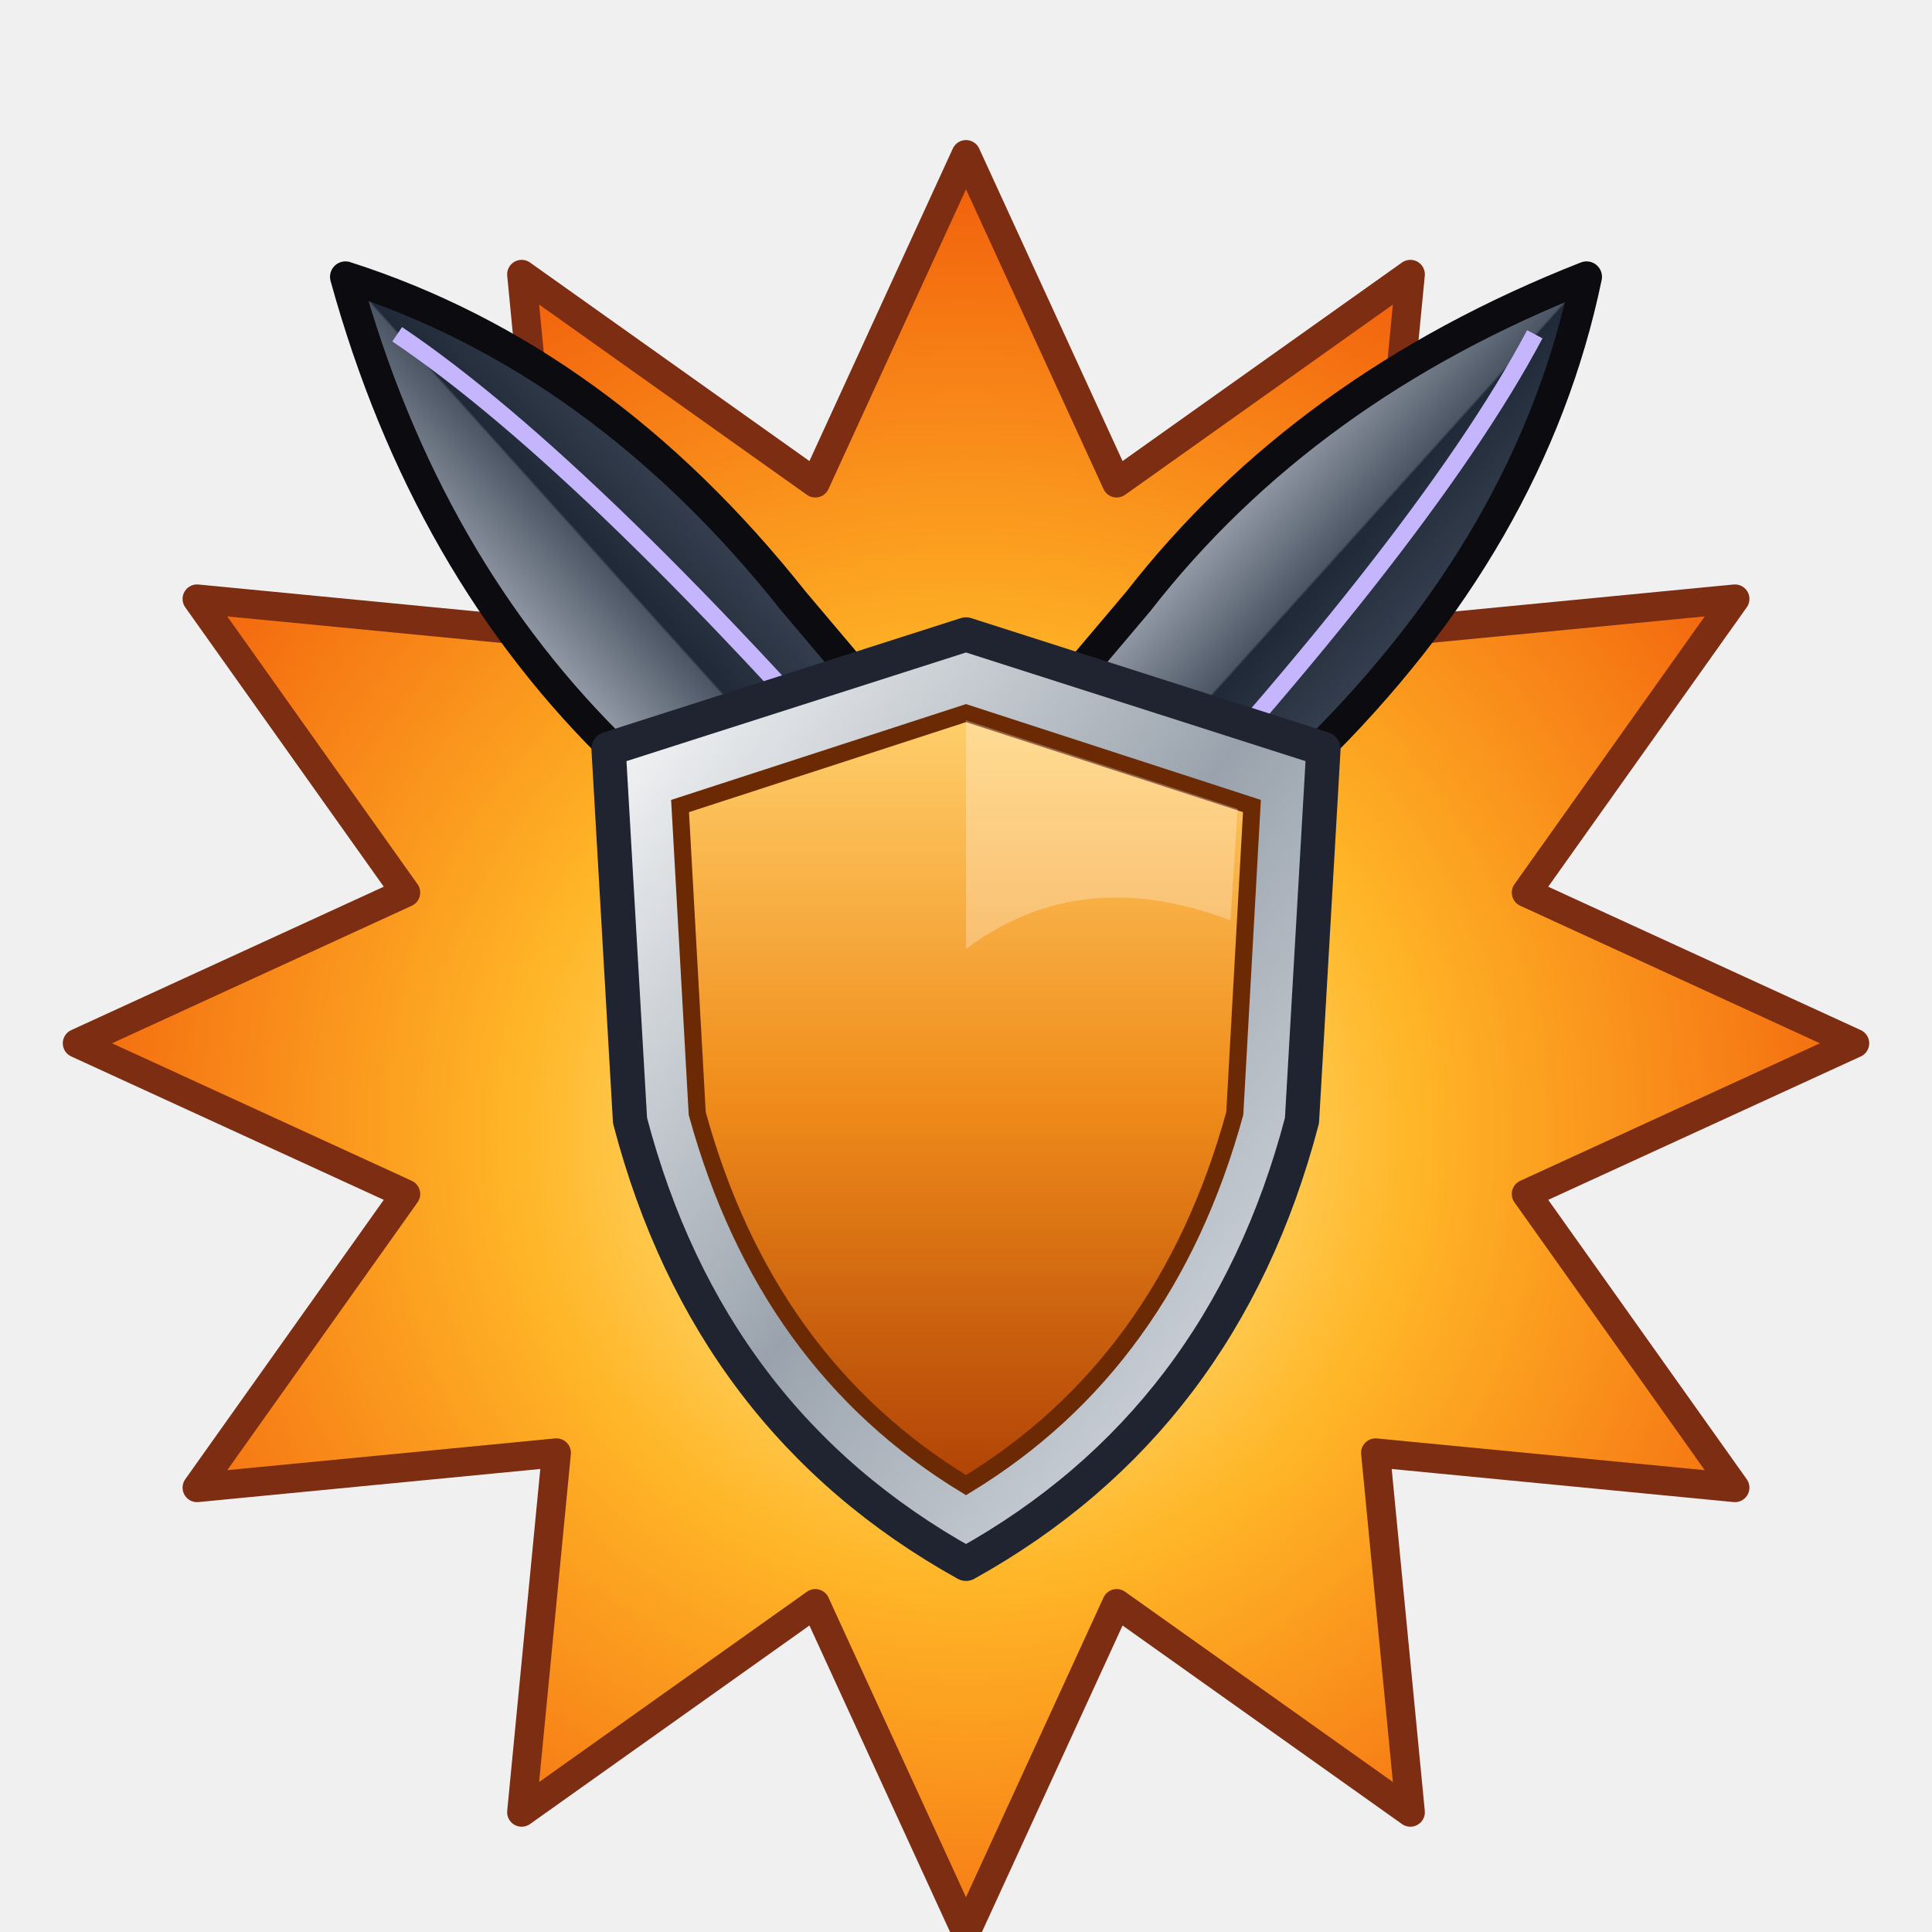
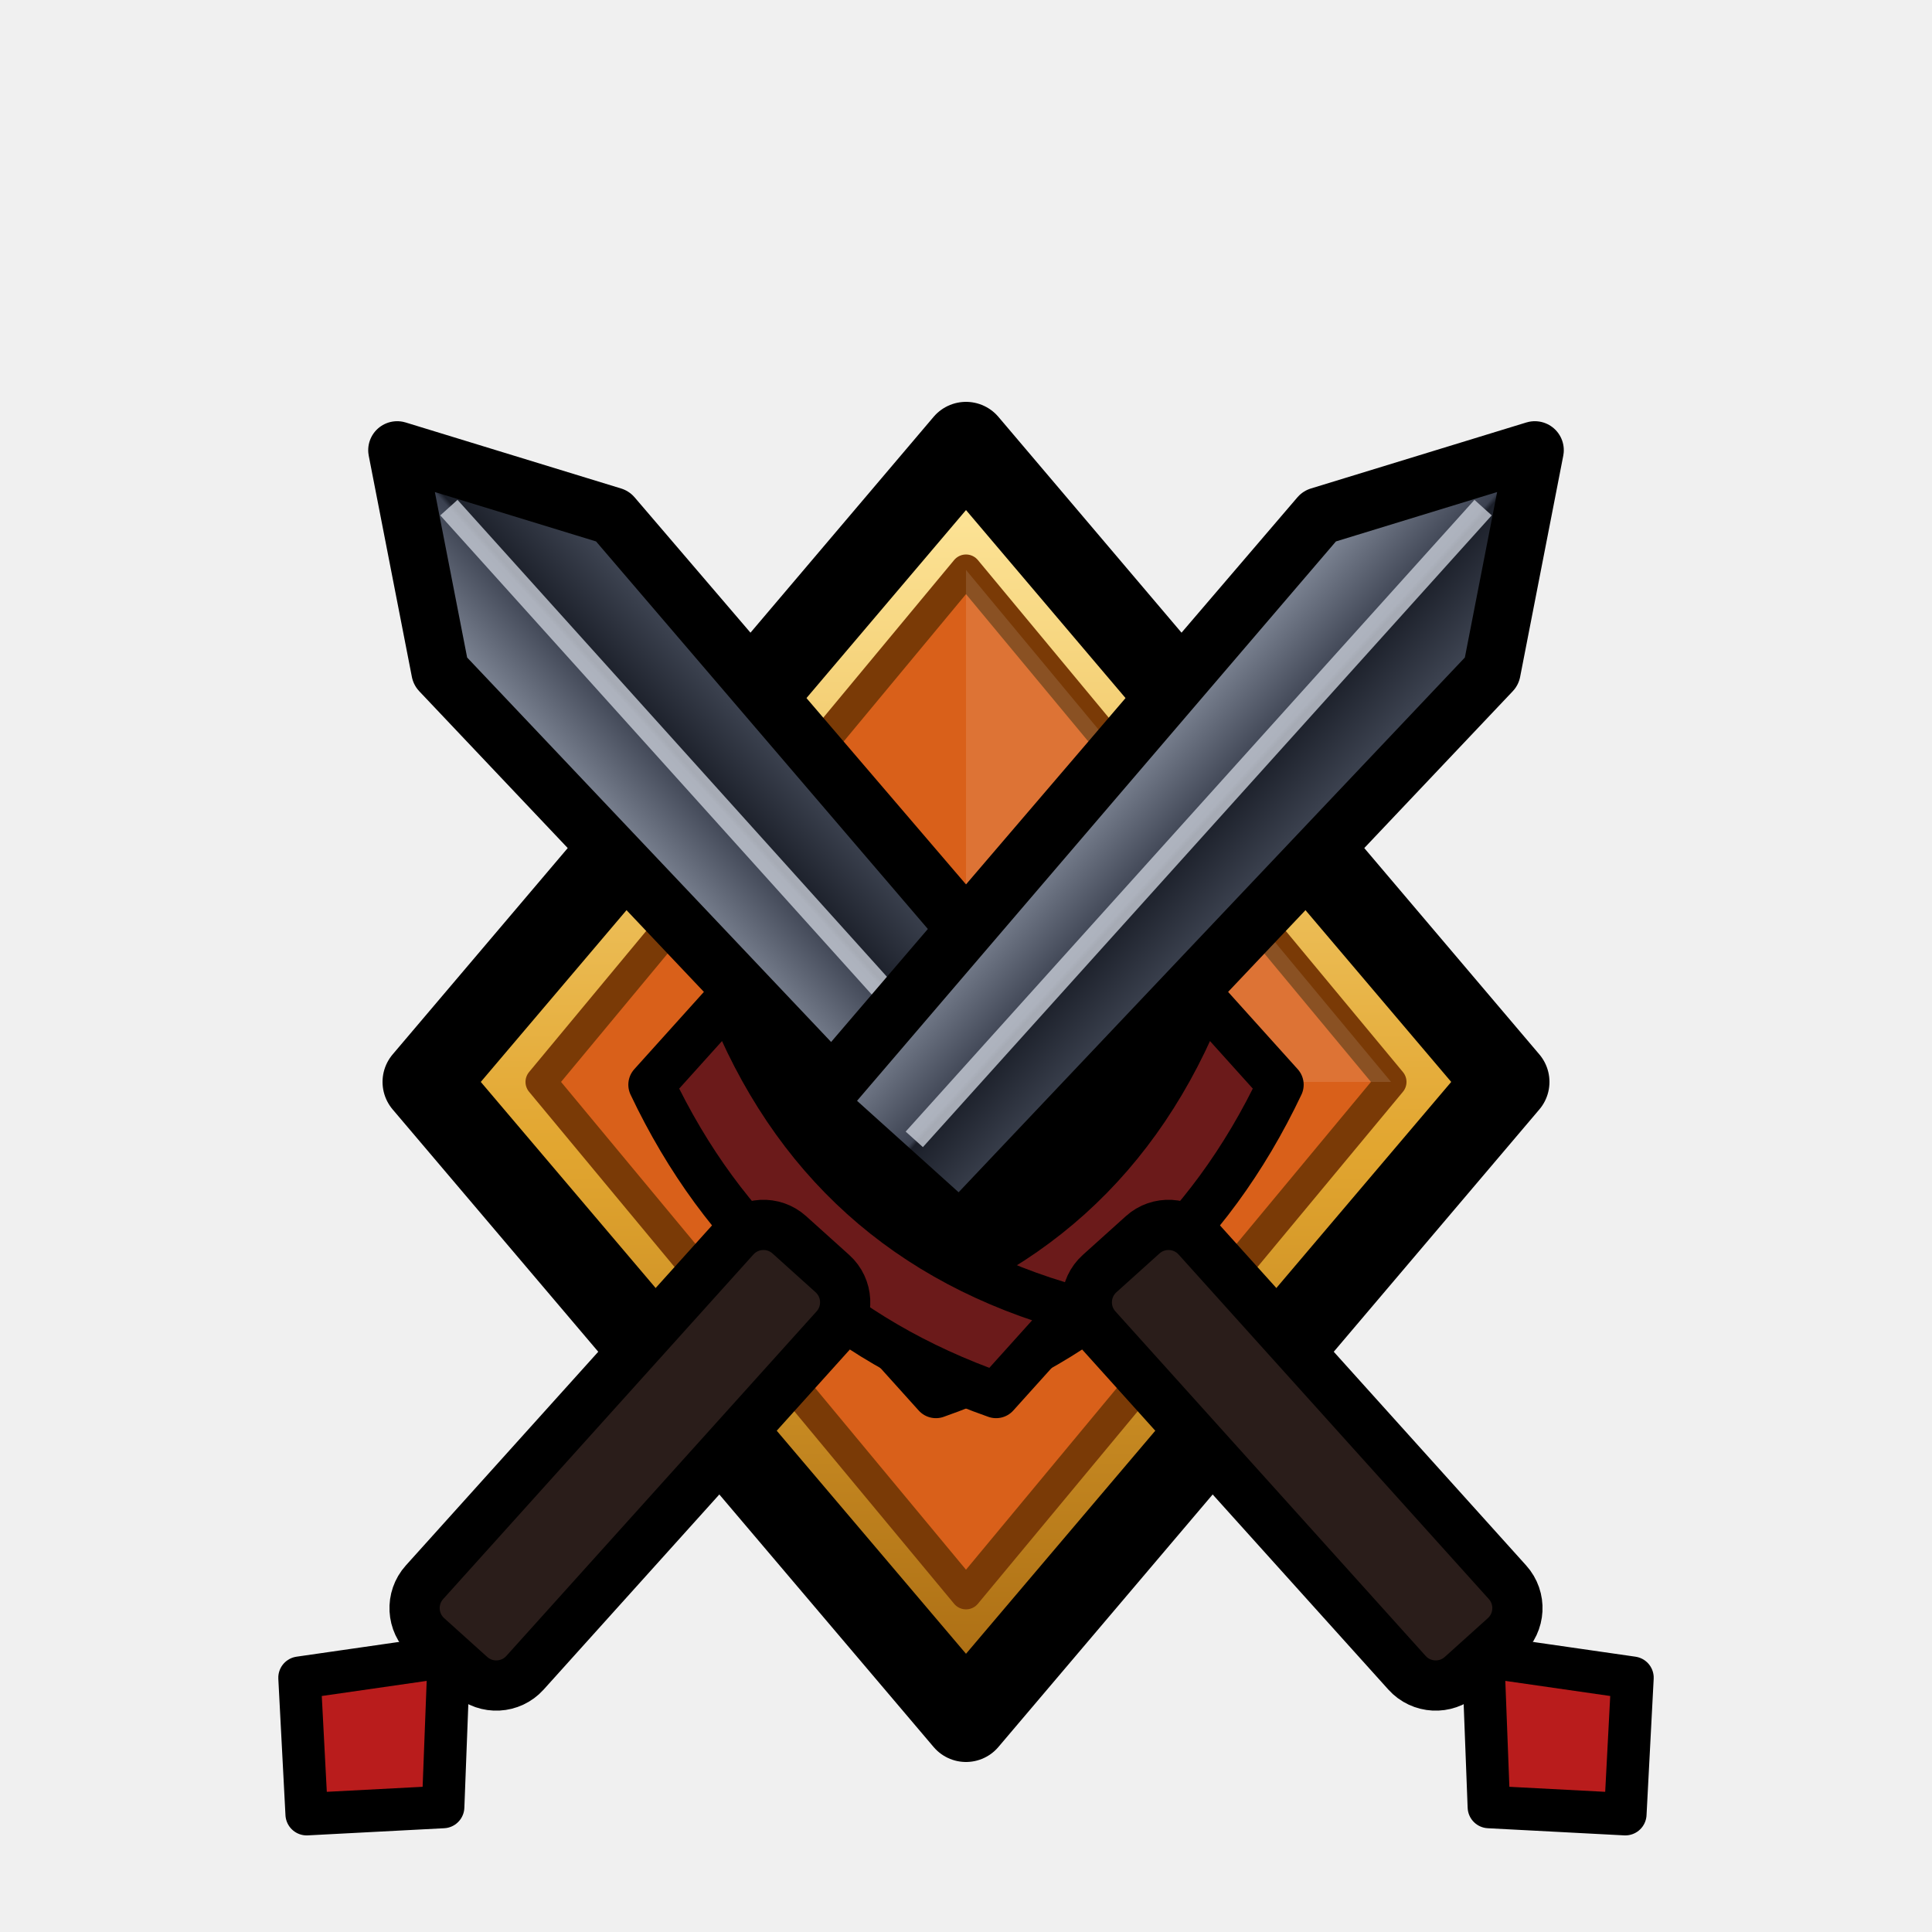
<svg xmlns="http://www.w3.org/2000/svg" viewBox="0 0 100 100">
  <defs>
-     <radialGradient id="bu" cx="50%" cy="55%" r="55%">
-       <stop offset="0" stop-color="#fff7b0" />
-       <stop offset=".45" stop-color="#ffb627" />
-       <stop offset="1" stop-color="#f15a0a" />
-     </radialGradient>
-     <linearGradient id="sh" x1="0" y1="0" x2="0" y2="1">
-       <stop offset="0" stop-color="#ffcf6b" />
-       <stop offset=".5" stop-color="#f08c1a" />
-       <stop offset="1" stop-color="#b04306" />
+     <linearGradient id="rim" x1="0" y1="0" x2="0" y2="1">
+       <stop offset="0" stop-color="#ffe9a0" />
+       <stop offset=".55" stop-color="#e2a630" />
+       <stop offset="1" stop-color="#a86a12" />
    </linearGradient>
-     <linearGradient id="rim" x1="0" y1="0" x2="1" y2="1">
+     <linearGradient id="st" x1="0" y1="0" x2="1" y2="0">
      <stop offset="0" stop-color="#ffffff" />
-       <stop offset=".5" stop-color="#9aa3ad" />
-       <stop offset="1" stop-color="#e6e9ee" />
+       <stop offset=".48" stop-color="#dfe4ea" />
+       <stop offset=".52" stop-color="#8c96a3" />
+       <stop offset="1" stop-color="#c3cad3" />
    </linearGradient>
-     <linearGradient id="bl" x1="0" y1="0" x2="1" y2="0">
-       <stop offset="0" stop-color="#f4f6f9" />
-       <stop offset=".5" stop-color="#c3c9d2" />
-       <stop offset=".51" stop-color="#8d95a1" />
-       <stop offset="1" stop-color="#b9c0ca" />
+     <linearGradient id="dk" x1="0" y1="0" x2="1" y2="0">
+       <stop offset="0" stop-color="#8f97a6" />
+       <stop offset=".5" stop-color="#3b4150" />
+       <stop offset=".52" stop-color="#1b1f29" />
+       <stop offset="1" stop-color="#4a5160" />
    </linearGradient>
    <linearGradient id="wd" x1="0" y1="0" x2="1" y2="0">
-       <stop offset="0" stop-color="#a0622d" />
-       <stop offset="1" stop-color="#5b3311" />
+       <stop offset="0" stop-color="#b0743a" />
+       <stop offset="1" stop-color="#6a3d16" />
    </linearGradient>
-     <linearGradient id="gd" x1="0" y1="0" x2="0" y2="1">
-       <stop offset="0" stop-color="#ffe08a" />
-       <stop offset="1" stop-color="#b7791f" />
+     <linearGradient id="gr" x1="0" y1="0" x2="1" y2="0">
+       <stop offset="0" stop-color="#5b3a8a" />
+       <stop offset="1" stop-color="#2c1650" />
    </linearGradient>
-     <radialGradient id="orbM" cx="40%" cy="35%" r="65%">
-       <stop offset="0" stop-color="#ffffff" />
+     <radialGradient id="orb" cx="40%" cy="35%" r="65%">
+       <stop offset="0" stop-color="#fff" />
      <stop offset=".35" stop-color="#d8b4fe" />
      <stop offset=".8" stop-color="#7e22ce" />
      <stop offset="1" stop-color="#3b0764" />
-     </radialGradient>
-     <radialGradient id="glowM" cx="50%" cy="50%" r="50%">
-       <stop offset="0" stop-color="#e9d5ff" stop-opacity=".95" />
-       <stop offset=".5" stop-color="#a855f7" stop-opacity=".45" />
-       <stop offset="1" stop-color="#a855f7" stop-opacity="0" />
    </radialGradient>
    <linearGradient id="cr" x1="0" y1="0" x2="1" y2="1">
      <stop offset="0" stop-color="#e0fbff" />
      <stop offset=".5" stop-color="#22d3ee" />
      <stop offset="1" stop-color="#0e7490" />
    </linearGradient>
-     <radialGradient id="glowC" cx="50%" cy="50%" r="50%">
-       <stop offset="0" stop-color="#cffafe" stop-opacity=".95" />
-       <stop offset=".5" stop-color="#22d3ee" stop-opacity=".4" />
-       <stop offset="1" stop-color="#22d3ee" stop-opacity="0" />
-     </radialGradient>
-     <linearGradient id="dk" x1="0" y1="0" x2="1" y2="0">
-       <stop offset="0" stop-color="#9ca3af" />
-       <stop offset=".5" stop-color="#4b5563" />
-       <stop offset=".51" stop-color="#1f2937" />
-       <stop offset="1" stop-color="#374151" />
-     </linearGradient>
  </defs>
-   <polygon points="50.0,8.0 57.8,25.0 73.0,14.2 71.2,32.8 89.8,31.0 79.0,46.2 96.0,54.0 79.0,61.8 89.8,77.0 71.2,75.2 73.0,93.8 57.8,83.0 50.0,100.0 42.2,83.0 27.0,93.8 28.8,75.2 10.2,77.0 21.0,61.8 4.0,54.0 21.0,46.2 10.2,31.0 28.8,32.8 27.0,14.2 42.2,25.0" fill="url(#bu)" stroke="#7c2d12" stroke-width="1.5" stroke-linejoin="round" />
-   <g transform="rotate(42 50 50)">
-     <path d="M50 2 Q57 14 56 30 L55.5 46 L44.5 46 L44 30 Q43 16 50 2 Z" fill="url(#dk)" stroke="#0b0b10" stroke-width="1.6" stroke-linejoin="round" />
-     <path d="M50 6 Q53 18 52.5 44" stroke="#c4b5fd" stroke-width=".9" fill="none" />
-     <path d="M37 46 Q50 51 63 46 L63 50.5 Q50 55 37 50.5 Z" fill="#3f3f46" stroke="#111" stroke-width="1.2" />
-     <rect x="47.3" y="51" width="5.4" height="12" rx="1.5" fill="#27272a" stroke="#000" stroke-width="1" />
-     <path d="M50 63 L54 67 L50 71 L46 67 Z" fill="#b91c1c" stroke="#000" stroke-width="1" />
+   <polygon points="50.0,23.0 78.0,56.0 50.0,89.0 22.0,56.0" fill="url(#rim)" stroke="#000" stroke-linejoin="round" stroke-width="4.4" />
+   <polygon points="50.0,29.5 72.0,56.0 50.0,82.5 28.0,56.0" fill="#d9601a" stroke="#7a3a06" stroke-width="1.6" stroke-linejoin="round" />
+   <polygon points="50.0,29.5 72.0,56.0 50.0,56.0" fill="#fff" opacity=".12" />
+   <g transform="rotate(-42 50 56)">
+     <path d="M50 12 L56 22 L55 62 L45 62 L44 22 Z" fill="url(#dk)" stroke="#000" stroke-linejoin="round" stroke-width="3" />
+     <path d="M50 16 L50 60" stroke="#c9ced8" stroke-width="1.2" opacity=".8" />
+     <path d="M38 61 Q50 67 62 61 L62 67 Q50 72 38 67 Z" fill="#6b1a1a" stroke="#000" stroke-linejoin="round" stroke-width="2.4" />
+     <rect x="46.5" y="68" width="7" height="28" rx="2" fill="#2a1d1a" stroke="#000" stroke-linejoin="round" stroke-width="2.6" />
+     <path d="M50 96 L55 102 L50 107 L45 102 Z" fill="#b91c1c" stroke="#000" stroke-linejoin="round" stroke-width="2.2" />
  </g>
-   <g transform="rotate(-42 50 50)">
-     <path d="M50 2 Q57 14 56 30 L55.5 46 L44.5 46 L44 30 Q43 16 50 2 Z" fill="url(#dk)" stroke="#0b0b10" stroke-width="1.6" stroke-linejoin="round" />
-     <path d="M50 6 Q53 18 52.5 44" stroke="#c4b5fd" stroke-width=".9" fill="none" />
-     <path d="M37 46 Q50 51 63 46 L63 50.5 Q50 55 37 50.5 Z" fill="#3f3f46" stroke="#111" stroke-width="1.2" />
-     <rect x="47.3" y="51" width="5.4" height="12" rx="1.5" fill="#27272a" stroke="#000" stroke-width="1" />
-     <path d="M50 63 L54 67 L50 71 L46 67 Z" fill="#b91c1c" stroke="#000" stroke-width="1" />
-   </g>
-   <g transform="translate(50 58) scale(.74) translate(-50 -58)">
-     <path d="M50 24 L75 32 L73.5 58 Q68 79 50 89 Q32 79 26.5 58 L25 32 Z" fill="url(#rim)" stroke="#1f2430" stroke-width="2.4" stroke-linejoin="round" />
-     <path d="M50 29.5 L70 36 L68.8 57.5 Q64 75 50 83.5 Q36 75 31.2 57.5 L30 36 Z" fill="url(#sh)" stroke="#6b2a04" stroke-width="1.2" />
-     <path d="M50 30 L69 36.2 L68.5 44 Q58 40 50 46 Z" fill="#fff" opacity=".28" />
+   <g transform="rotate(42 50 56)">
+     <path d="M50 12 L56 22 L55 62 L45 62 L44 22 Z" fill="url(#dk)" stroke="#000" stroke-linejoin="round" stroke-width="3" />
+     <path d="M50 16 L50 60" stroke="#c9ced8" stroke-width="1.2" opacity=".8" />
+     <path d="M38 61 Q50 67 62 61 L62 67 Q50 72 38 67 Z" fill="#6b1a1a" stroke="#000" stroke-linejoin="round" stroke-width="2.4" />
+     <rect x="46.5" y="68" width="7" height="28" rx="2" fill="#2a1d1a" stroke="#000" stroke-linejoin="round" stroke-width="2.6" />
+     <path d="M50 96 L55 102 L50 107 L45 102 Z" fill="#b91c1c" stroke="#000" stroke-linejoin="round" stroke-width="2.2" />
  </g>
</svg>
